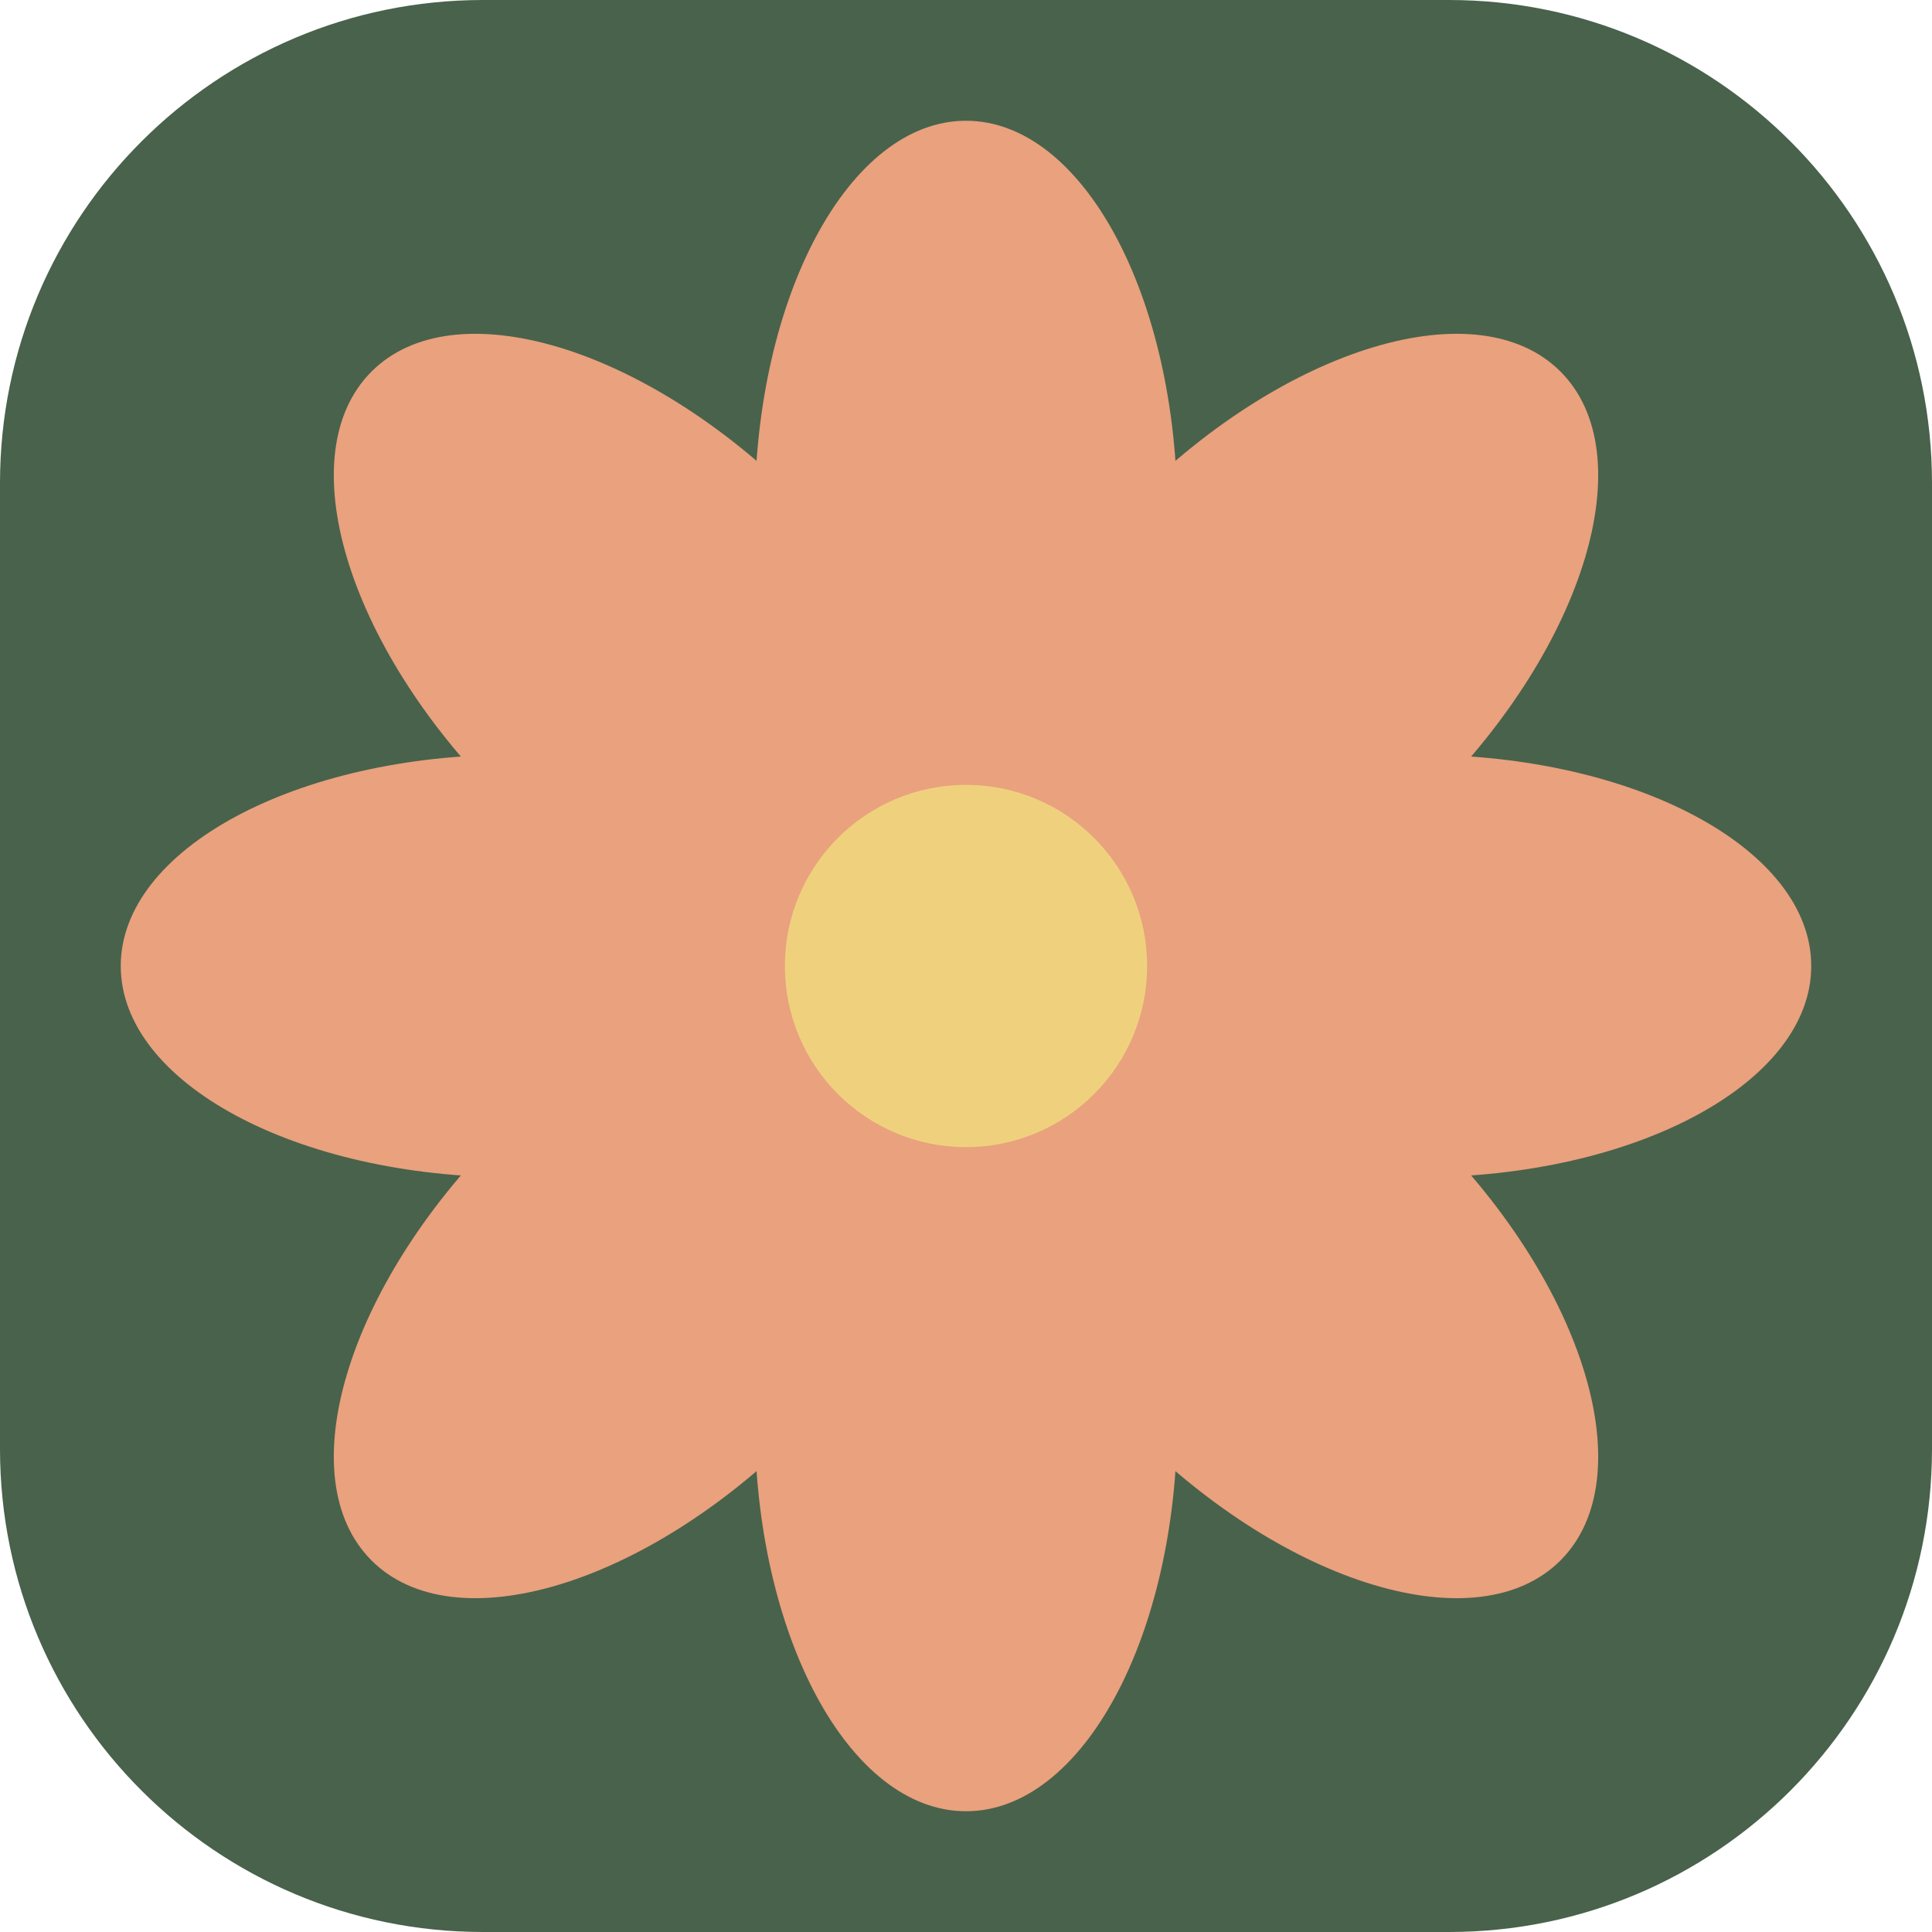
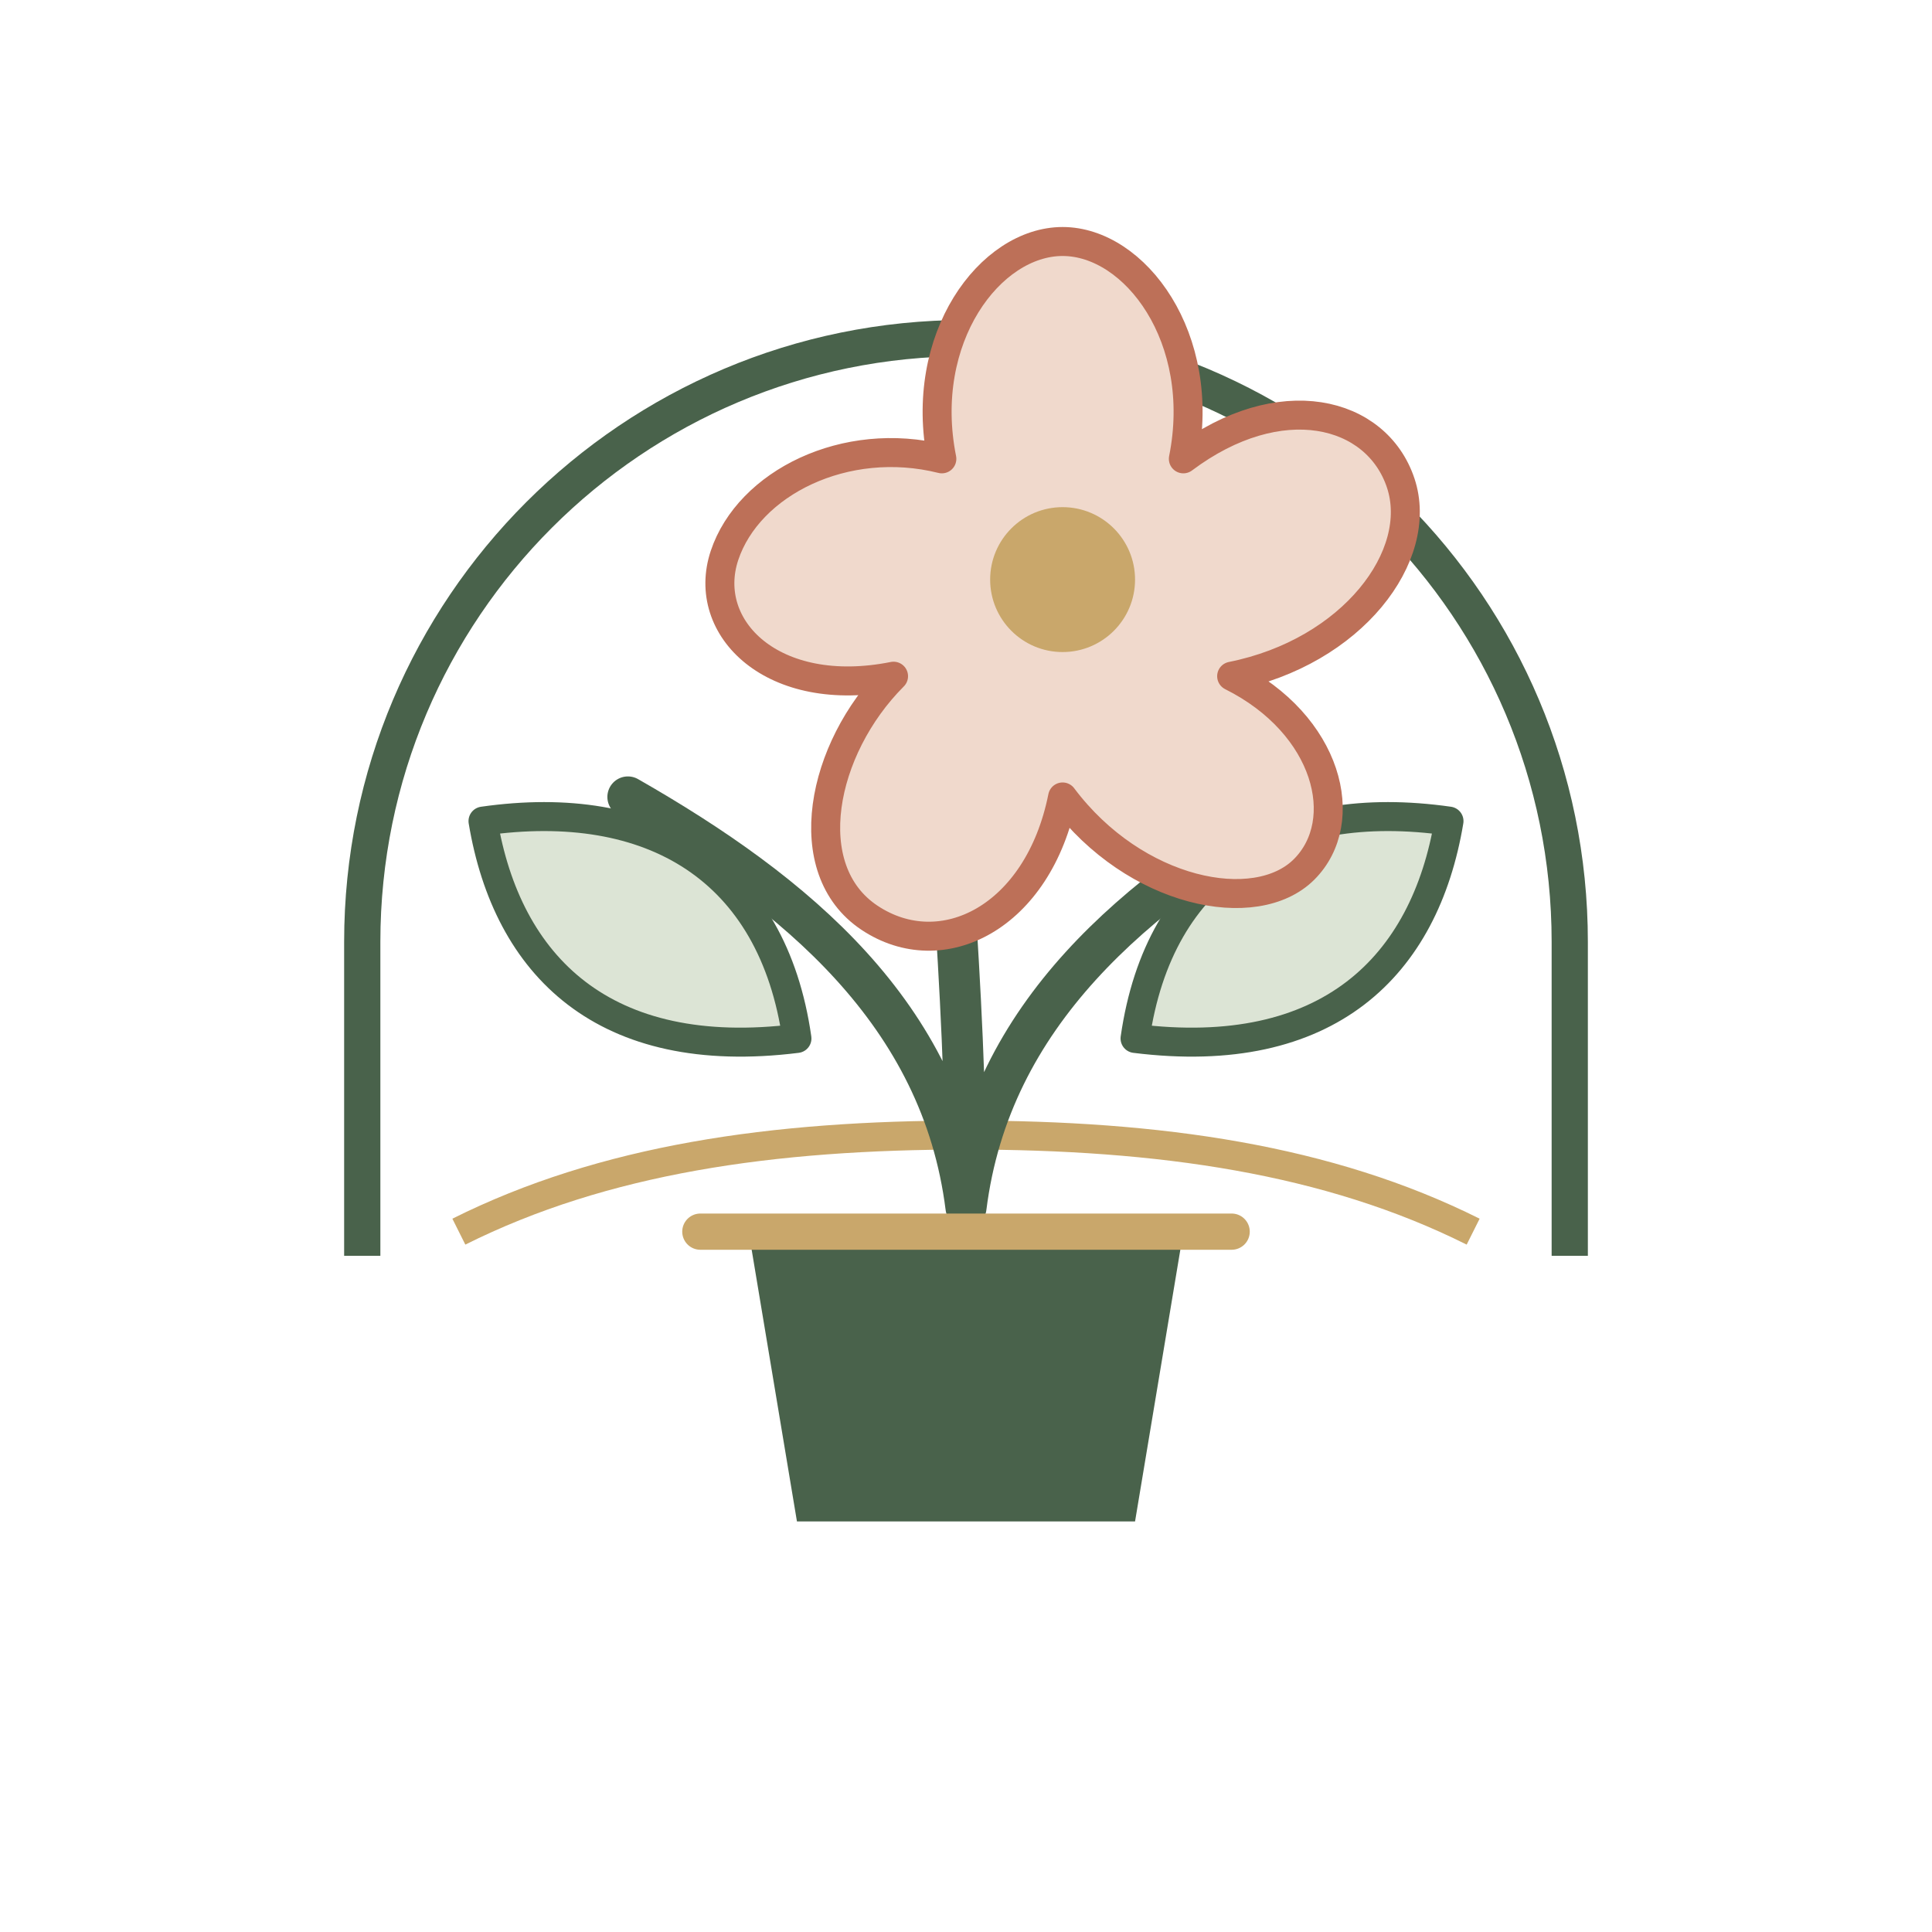
- <svg xmlns="http://www.w3.org/2000/svg" viewBox="0 0 64 64">
-   <rect width="64" height="64" rx="16" fill="#49624b" />
-   <g fill="#e9a17e">
-     <ellipse cx="32" cy="17" rx="7" ry="13" />
-     <ellipse cx="32" cy="47" rx="7" ry="13" />
-     <ellipse cx="17" cy="32" rx="13" ry="7" />
-     <ellipse cx="47" cy="32" rx="13" ry="7" />
-     <ellipse cx="21.5" cy="21.5" rx="7" ry="13" transform="rotate(-45 21.5 21.5)" />
-     <ellipse cx="42.5" cy="42.5" rx="7" ry="13" transform="rotate(-45 42.5 42.5)" />
-     <ellipse cx="42.5" cy="21.5" rx="7" ry="13" transform="rotate(45 42.5 21.5)" />
-     <ellipse cx="21.5" cy="42.5" rx="7" ry="13" transform="rotate(45 21.5 42.5)" />
+ <svg xmlns="http://www.w3.org/2000/svg" viewBox="0 0 80 80" fill="none" role="img" aria-labelledby="title">
+   <path d="M15 52V39a25 25 0 0 1 50 0v13" stroke="#49624b" stroke-width="1.5" />
+   <path d="M19 51c6-3 13-4 21-4s15 1 21 4" stroke="#c9a76b" stroke-width="1.2" />
+   <path d="M40 50c0-10-1-17-1-24m1 24c-1-8-7-13-14-17m14 17c1-8 7-13 14-17" stroke="#49624b" stroke-width="1.7" stroke-linecap="round" />
+   <path d="M33 43c-8 1-12-3-13-9 7-1 12 2 13 9Zm14 0c8 1 12-3 13-9-7-1-12 2-13 9Z" fill="#dce4d5" stroke="#49624b" stroke-width="1.2" stroke-linejoin="round" />
+   <g stroke="#bd7058" stroke-width="1.2" stroke-linejoin="round">
+     <path d="M39 19c-1-5 2-9 5-9s6 4 5 9c4-3 8-2 9 1s-2 7-7 8c4 2 5 6 3 8s-7 1-10-3c-1 5-5 7-8 5s-2-7 1-10c-5 1-8-2-7-5s5-5 9-4Z" fill="#f0d9cc" />
  </g>
-   <circle cx="32" cy="32" r="6" fill="#efd17d" />
+   <circle cx="44" cy="24" r="3" fill="#c9a76b" />
+   <path d="M31 51h18l-2 12H33l-2-12Z" fill="#49624b" />
+   <path d="M29 51h22" stroke="#c9a76b" stroke-width="1.5" stroke-linecap="round" />
</svg>
